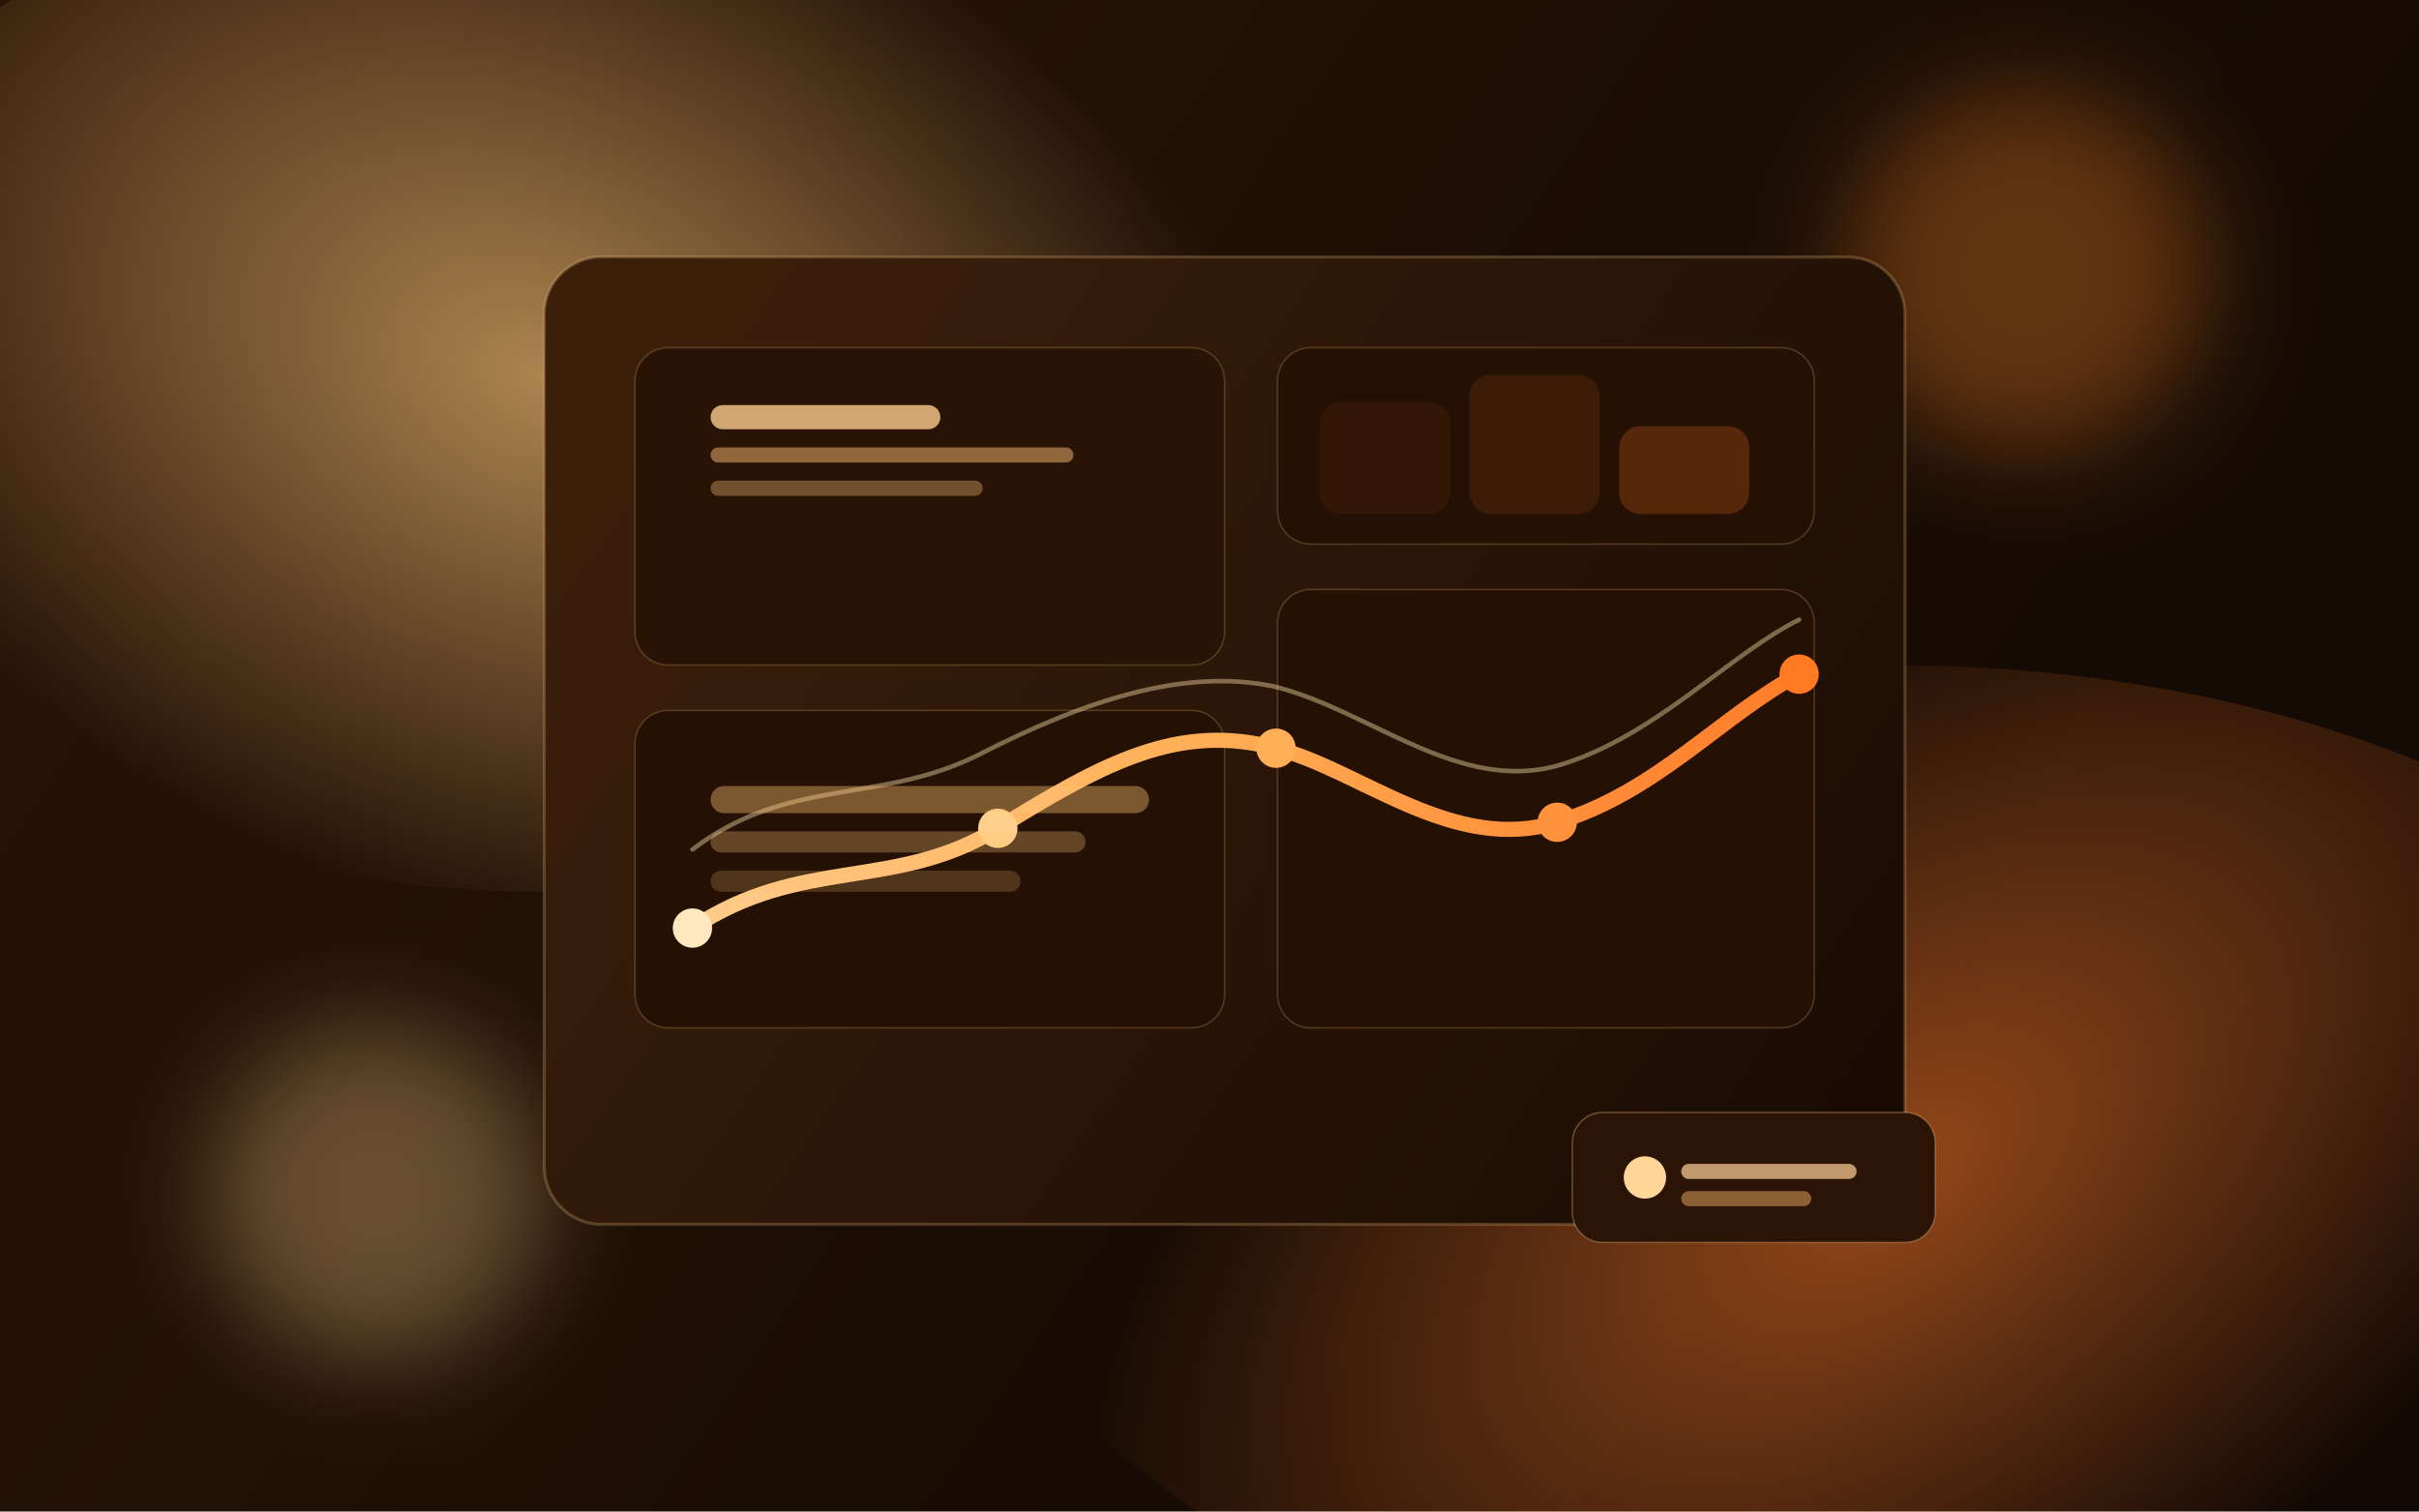
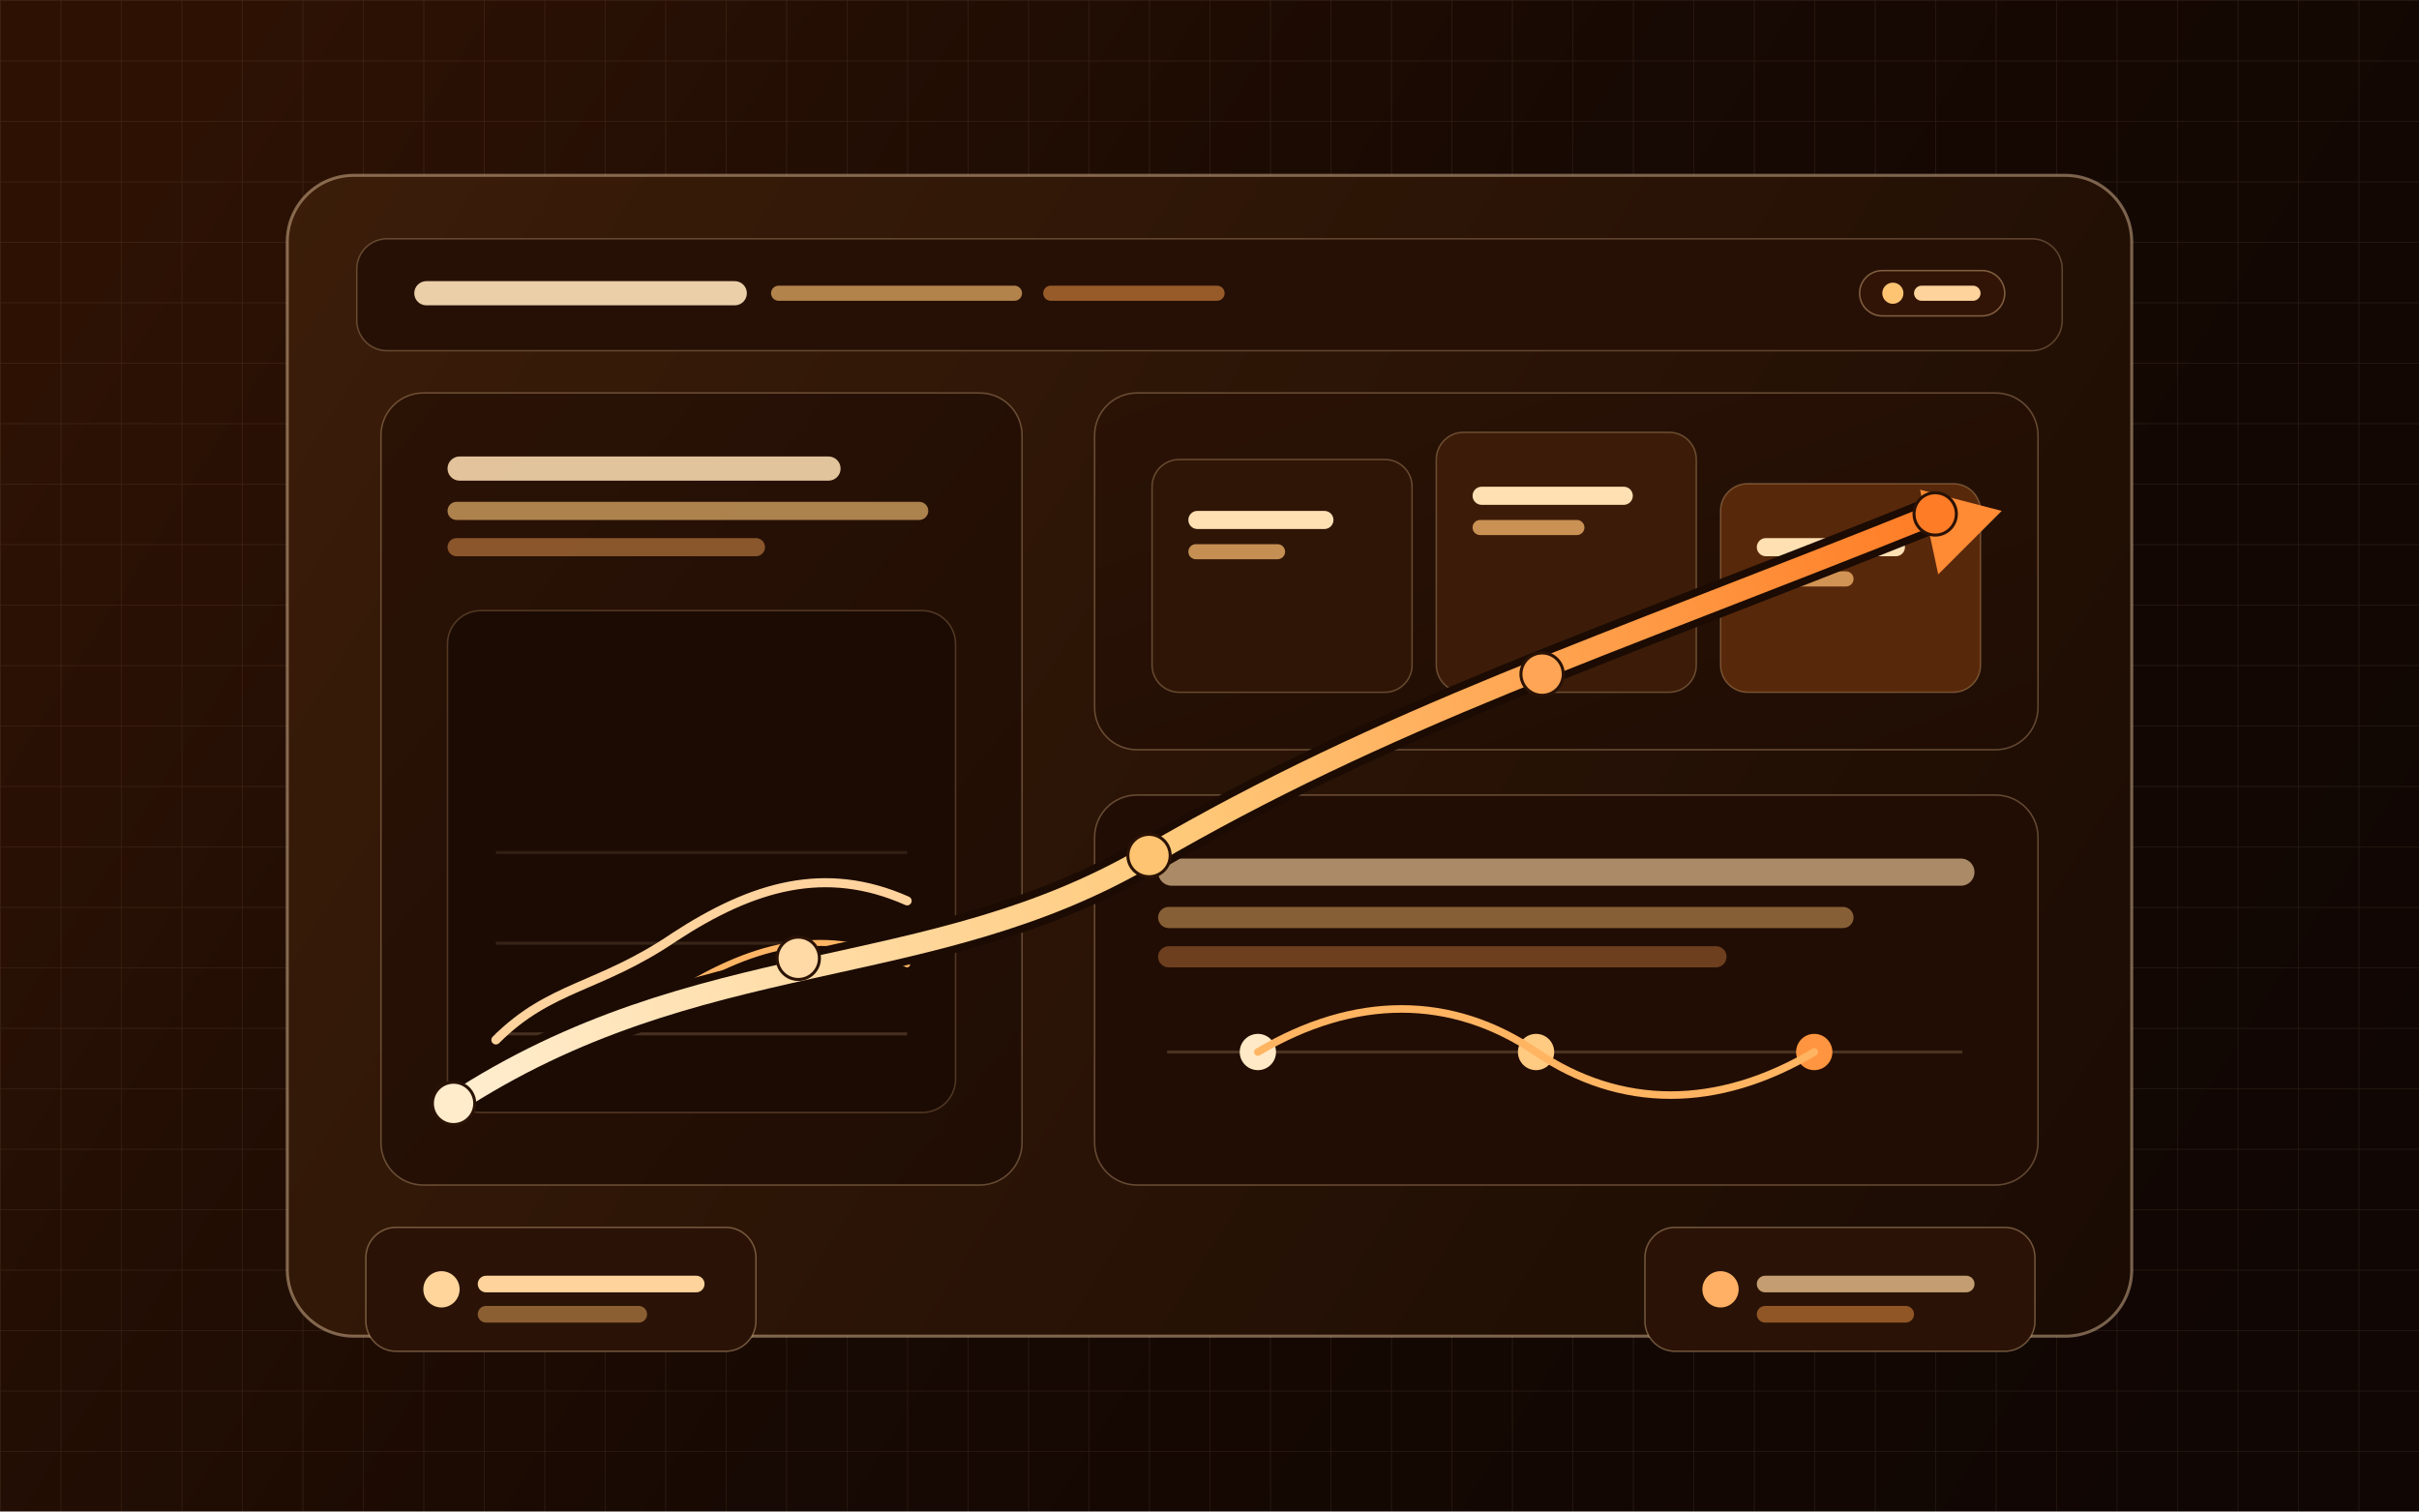
<svg xmlns="http://www.w3.org/2000/svg" width="1600" height="1000" viewBox="0 0 1600 1000" fill="none">
  <defs>
-     <linearGradient id="bg" x1="180" y1="80" x2="1420" y2="920" gradientUnits="userSpaceOnUse">
-       <stop offset="0" stop-color="#2A1406" />
-       <stop offset="0.52" stop-color="#1A0D04" />
-       <stop offset="1" stop-color="#130904" />
+     <linearGradient id="bg" x1="120" y1="80" x2="1480" y2="940" gradientUnits="userSpaceOnUse">
+       <stop offset="0" stop-color="#2D1204" />
+       <stop offset="0.5" stop-color="#170903" />
+       <stop offset="1" stop-color="#100603" />
    </linearGradient>
-     <radialGradient id="glowA" cx="0" cy="0" r="1" gradientUnits="userSpaceOnUse" gradientTransform="translate(360 250) rotate(23) scale(520 360)">
-       <stop offset="0" stop-color="#FFCA7D" stop-opacity="0.62" />
-       <stop offset="1" stop-color="#FFCA7D" stop-opacity="0" />
-     </radialGradient>
-     <radialGradient id="glowB" cx="0" cy="0" r="1" gradientUnits="userSpaceOnUse" gradientTransform="translate(1250 780) rotate(-35) scale(600 340)">
-       <stop offset="0" stop-color="#FF7D2D" stop-opacity="0.54" />
-       <stop offset="1" stop-color="#FF7D2D" stop-opacity="0" />
-     </radialGradient>
-     <linearGradient id="panel" x1="450" y1="240" x2="1200" y2="760" gradientUnits="userSpaceOnUse">
-       <stop offset="0" stop-color="#3B1F0B" />
-       <stop offset="1" stop-color="#1A0C04" />
+     <linearGradient id="frame" x1="190" y1="116" x2="1410" y2="884" gradientUnits="userSpaceOnUse">
+       <stop offset="0" stop-color="#3B1D09" />
+       <stop offset="1" stop-color="#1A0B03" />
    </linearGradient>
-     <linearGradient id="line" x1="320" y1="430" x2="1260" y2="620" gradientUnits="userSpaceOnUse">
-       <stop offset="0" stop-color="#FFDCA8" />
-       <stop offset="0.5" stop-color="#FFAE55" />
-       <stop offset="1" stop-color="#FF6F1E" />
+     <linearGradient id="module" x1="0" y1="0" x2="1" y2="1">
+       <stop offset="0" stop-color="#2A1205" />
+       <stop offset="1" stop-color="#200D04" />
    </linearGradient>
-     <filter id="blur" x="-120" y="-120" width="1840" height="1240" filterUnits="userSpaceOnUse" color-interpolation-filters="sRGB">
-       <feGaussianBlur stdDeviation="34" />
-     </filter>
+     <linearGradient id="accent" x1="0" y1="0" x2="1" y2="1">
+       <stop offset="0" stop-color="#FFE7C2" />
+       <stop offset="0.48" stop-color="#FFC371" />
+       <stop offset="1" stop-color="#FF7B25" />
+     </linearGradient>
+     <linearGradient id="trace" x1="300" y1="730" x2="1280" y2="340" gradientUnits="userSpaceOnUse">
+       <stop offset="0" stop-color="#FFEED0" />
+       <stop offset="0.5" stop-color="#FFC878" />
+       <stop offset="1" stop-color="#FF7C25" />
+     </linearGradient>
+     <pattern id="grid" width="40" height="40" patternUnits="userSpaceOnUse">
+       <path d="M40 0H0V40" stroke="#FFD7A7" stroke-opacity="0.09" />
+     </pattern>
  </defs>
  <rect width="1600" height="1000" fill="url(#bg)" />
-   <ellipse cx="360" cy="250" rx="520" ry="340" fill="url(#glowA)" />
-   <ellipse cx="1250" cy="780" rx="600" ry="340" fill="url(#glowB)" />
-   <g opacity="0.32" filter="url(#blur)">
-     <circle cx="250" cy="790" r="110" fill="#FFD38E" />
-     <circle cx="1340" cy="180" r="120" fill="#FF8A2A" />
-   </g>
-   <rect x="360" y="170" width="900" height="640" rx="38" fill="url(#panel)" stroke="#F7C685" stroke-opacity="0.24" stroke-width="2" />
-   <rect x="420" y="230" width="390" height="210" rx="22" fill="#281305" stroke="#F0B873" stroke-opacity="0.24" />
-   <rect x="845" y="230" width="355" height="130" rx="22" fill="#241104" stroke="#F0B873" stroke-opacity="0.24" />
-   <rect x="845" y="390" width="355" height="290" rx="22" fill="#241104" stroke="#F0B873" stroke-opacity="0.24" />
-   <rect x="420" y="470" width="390" height="210" rx="22" fill="#241104" stroke="#F0B873" stroke-opacity="0.24" />
-   <path d="M458 614C530 566 592 590 660 548C731 504 780 478 844 495C901 510 961 565 1030 544C1096 524 1139 473 1190 446" stroke="url(#line)" stroke-width="10" stroke-linecap="round" />
-   <path d="M458 562C521 514 581 532 646 500C718 463 783 442 842 454C905 469 965 526 1032 506C1095 487 1145 432 1190 410" stroke="#FFE0AF" stroke-opacity="0.42" stroke-width="3" stroke-linecap="round" />
-   <circle cx="458" cy="614" r="13" fill="#FFE7C0" />
-   <circle cx="660" cy="548" r="13" fill="#FFD08B" />
-   <circle cx="844" cy="495" r="13" fill="#FFB057" />
-   <circle cx="1030" cy="544" r="13" fill="#FF933C" />
-   <circle cx="1190" cy="446" r="13" fill="#FF7A20" />
-   <g opacity="0.92">
-     <rect x="470" y="268" width="152" height="16" rx="8" fill="#FFCF8E" fill-opacity="0.85" />
-     <rect x="470" y="296" width="240" height="10" rx="5" fill="#FFC37A" fill-opacity="0.52" />
-     <rect x="470" y="318" width="180" height="10" rx="5" fill="#FFC37A" fill-opacity="0.38" />
-     <rect x="873" y="266" width="86" height="74" rx="14" fill="#331806" />
-     <rect x="972" y="248" width="86" height="92" rx="14" fill="#3E1D08" />
-     <rect x="1071" y="282" width="86" height="58" rx="14" fill="#5A290B" />
-     <rect x="470" y="520" width="290" height="18" rx="9" fill="#FFC275" fill-opacity="0.44" />
-     <rect x="470" y="550" width="248" height="14" rx="7" fill="#FFC275" fill-opacity="0.32" />
-     <rect x="470" y="576" width="205" height="14" rx="7" fill="#FFC275" fill-opacity="0.22" />
-   </g>
-   <rect x="1040" y="736" width="240" height="86" rx="20" fill="#2B1406" stroke="#F6BE7A" stroke-opacity="0.34" />
-   <circle cx="1088" cy="779" r="14" fill="#FFD698" />
-   <rect x="1112" y="770" width="116" height="10" rx="5" fill="#FFD29A" fill-opacity="0.7" />
-   <rect x="1112" y="788" width="86" height="10" rx="5" fill="#FFBE70" fill-opacity="0.45" />
+   <rect width="1600" height="1000" fill="url(#grid)" />
+   <rect x="190" y="116" width="1220" height="768" rx="44" fill="url(#frame)" stroke="#FFDCB1" stroke-opacity="0.42" stroke-width="2" />
+   <rect x="236" y="158" width="1128" height="74" rx="20" fill="#261005" stroke="#FFD7A6" stroke-opacity="0.26" />
+   <rect x="274" y="186" width="220" height="16" rx="8" fill="#FFE3BA" fill-opacity="0.9" />
+   <rect x="510" y="189" width="166" height="10" rx="5" fill="#FFC172" fill-opacity="0.65" />
+   <rect x="690" y="189" width="120" height="10" rx="5" fill="#FF9F4D" fill-opacity="0.52" />
+   <rect x="1230" y="179" width="96" height="30" rx="15" fill="#311405" stroke="#FFD19A" stroke-opacity="0.4" />
+   <circle cx="1252" cy="194" r="7" fill="#FFC472" />
+   <rect x="1266" y="189" width="44" height="10" rx="5" fill="#FFD39C" />
+   <rect x="252" y="260" width="424" height="524" rx="28" fill="url(#module)" stroke="#FFD3A0" stroke-opacity="0.3" />
+   <rect x="296" y="302" width="260" height="16" rx="8" fill="#FFE0B4" fill-opacity="0.86" />
+   <rect x="296" y="332" width="318" height="12" rx="6" fill="#FFC87A" fill-opacity="0.62" />
+   <rect x="296" y="356" width="210" height="12" rx="6" fill="#FFA85A" fill-opacity="0.46" />
+   <rect x="296" y="404" width="336" height="332" rx="22" fill="#1C0B03" stroke="#FFD099" stroke-opacity="0.22" />
+   <line x1="328" y1="684" x2="600" y2="684" stroke="#FFD8A8" stroke-opacity="0.18" stroke-width="2" />
+   <line x1="328" y1="624" x2="600" y2="624" stroke="#FFD8A8" stroke-opacity="0.12" stroke-width="2" />
+   <line x1="328" y1="564" x2="600" y2="564" stroke="#FFD8A8" stroke-opacity="0.1" stroke-width="2" />
+   <path d="M328 688C364 652 396 654 446 620C498 586 546 572 600 596" stroke="#FFD39D" stroke-width="6" stroke-linecap="round" />
+   <path d="M328 714C362 684 398 686 448 656C500 624 548 612 600 638" stroke="#FFB565" stroke-width="4" stroke-linecap="round" />
+   <rect x="724" y="260" width="624" height="236" rx="28" fill="url(#module)" stroke="#FFD3A0" stroke-opacity="0.3" />
+   <rect x="762" y="304" width="172" height="154" rx="18" fill="#2E1506" stroke="#FFD29A" stroke-opacity="0.28" />
+   <rect x="950" y="286" width="172" height="172" rx="18" fill="#3C1C08" stroke="#FFD29A" stroke-opacity="0.28" />
+   <rect x="1138" y="320" width="172" height="138" rx="18" fill="#58280B" stroke="#FFD29A" stroke-opacity="0.28" />
+   <rect x="786" y="338" width="96" height="12" rx="6" fill="#FFE0B3" />
+   <rect x="786" y="360" width="64" height="10" rx="5" fill="#FFBE71" fill-opacity="0.72" />
+   <rect x="974" y="322" width="106" height="12" rx="6" fill="#FFE0B3" />
+   <rect x="974" y="344" width="74" height="10" rx="5" fill="#FFBE71" fill-opacity="0.72" />
+   <rect x="1162" y="356" width="98" height="12" rx="6" fill="#FFE0B3" />
+   <rect x="1162" y="378" width="64" height="10" rx="5" fill="#FFBE71" fill-opacity="0.72" />
+   <rect x="724" y="526" width="624" height="258" rx="28" fill="#220D04" stroke="#FFD3A0" stroke-opacity="0.3" />
+   <rect x="766" y="568" width="540" height="18" rx="9" fill="#FFD8A3" fill-opacity="0.62" />
+   <rect x="766" y="600" width="460" height="14" rx="7" fill="#FFBF72" fill-opacity="0.46" />
+   <rect x="766" y="626" width="376" height="14" rx="7" fill="#FFA050" fill-opacity="0.34" />
+   <line x1="772" y1="696" x2="1298" y2="696" stroke="#FFD8A8" stroke-opacity="0.18" stroke-width="2" />
+   <circle cx="832" cy="696" r="12" fill="#FFE9C6" />
+   <circle cx="1016" cy="696" r="12" fill="#FFCA82" />
+   <circle cx="1200" cy="696" r="12" fill="#FF9540" />
+   <path d="M832 696C896 658 960 658 1016 696C1072 734 1136 734 1200 696" stroke="#FFB462" stroke-width="5" stroke-linecap="round" />
+   <path d="M300 730C462 624 614 652 760 566C918 474 1056 430 1280 340" stroke="#1B0B03" stroke-width="24" stroke-linecap="round" />
+   <path d="M300 730C462 624 614 652 760 566C918 474 1056 430 1280 340" stroke="url(#trace)" stroke-width="14" stroke-linecap="round" />
+   <path d="M1270 324L1324 338L1282 380" fill="#FF8B34" />
+   <circle cx="300" cy="730" r="14" fill="#FFECCB" stroke="#2A1205" stroke-width="2" />
+   <circle cx="528" cy="634" r="14" fill="#FFD9A6" stroke="#2A1205" stroke-width="2" />
+   <circle cx="760" cy="566" r="14" fill="#FFC472" stroke="#2A1205" stroke-width="2" />
+   <circle cx="1020" cy="446" r="14" fill="#FFA555" stroke="#2A1205" stroke-width="2" />
+   <circle cx="1280" cy="340" r="14" fill="#FF7C26" stroke="#2A1205" stroke-width="2" />
+   <rect x="242" y="812" width="258" height="82" rx="20" fill="#2A1306" stroke="#FFD3A0" stroke-opacity="0.35" />
+   <circle cx="292" cy="853" r="12" fill="#FFD59C" />
+   <rect x="316" y="844" width="150" height="11" rx="5.5" fill="#FFD49C" />
+   <rect x="316" y="864" width="112" height="11" rx="5.5" fill="#FFB968" fill-opacity="0.46" />
+   <rect x="1088" y="812" width="258" height="82" rx="20" fill="#2A1306" stroke="#FFD3A0" stroke-opacity="0.35" />
+   <circle cx="1138" cy="853" r="12" fill="#FFB064" />
+   <rect x="1162" y="844" width="144" height="11" rx="5.5" fill="#FFD49C" fill-opacity="0.72" />
+   <rect x="1162" y="864" width="104" height="11" rx="5.5" fill="#FF9E4A" fill-opacity="0.48" />
</svg>
